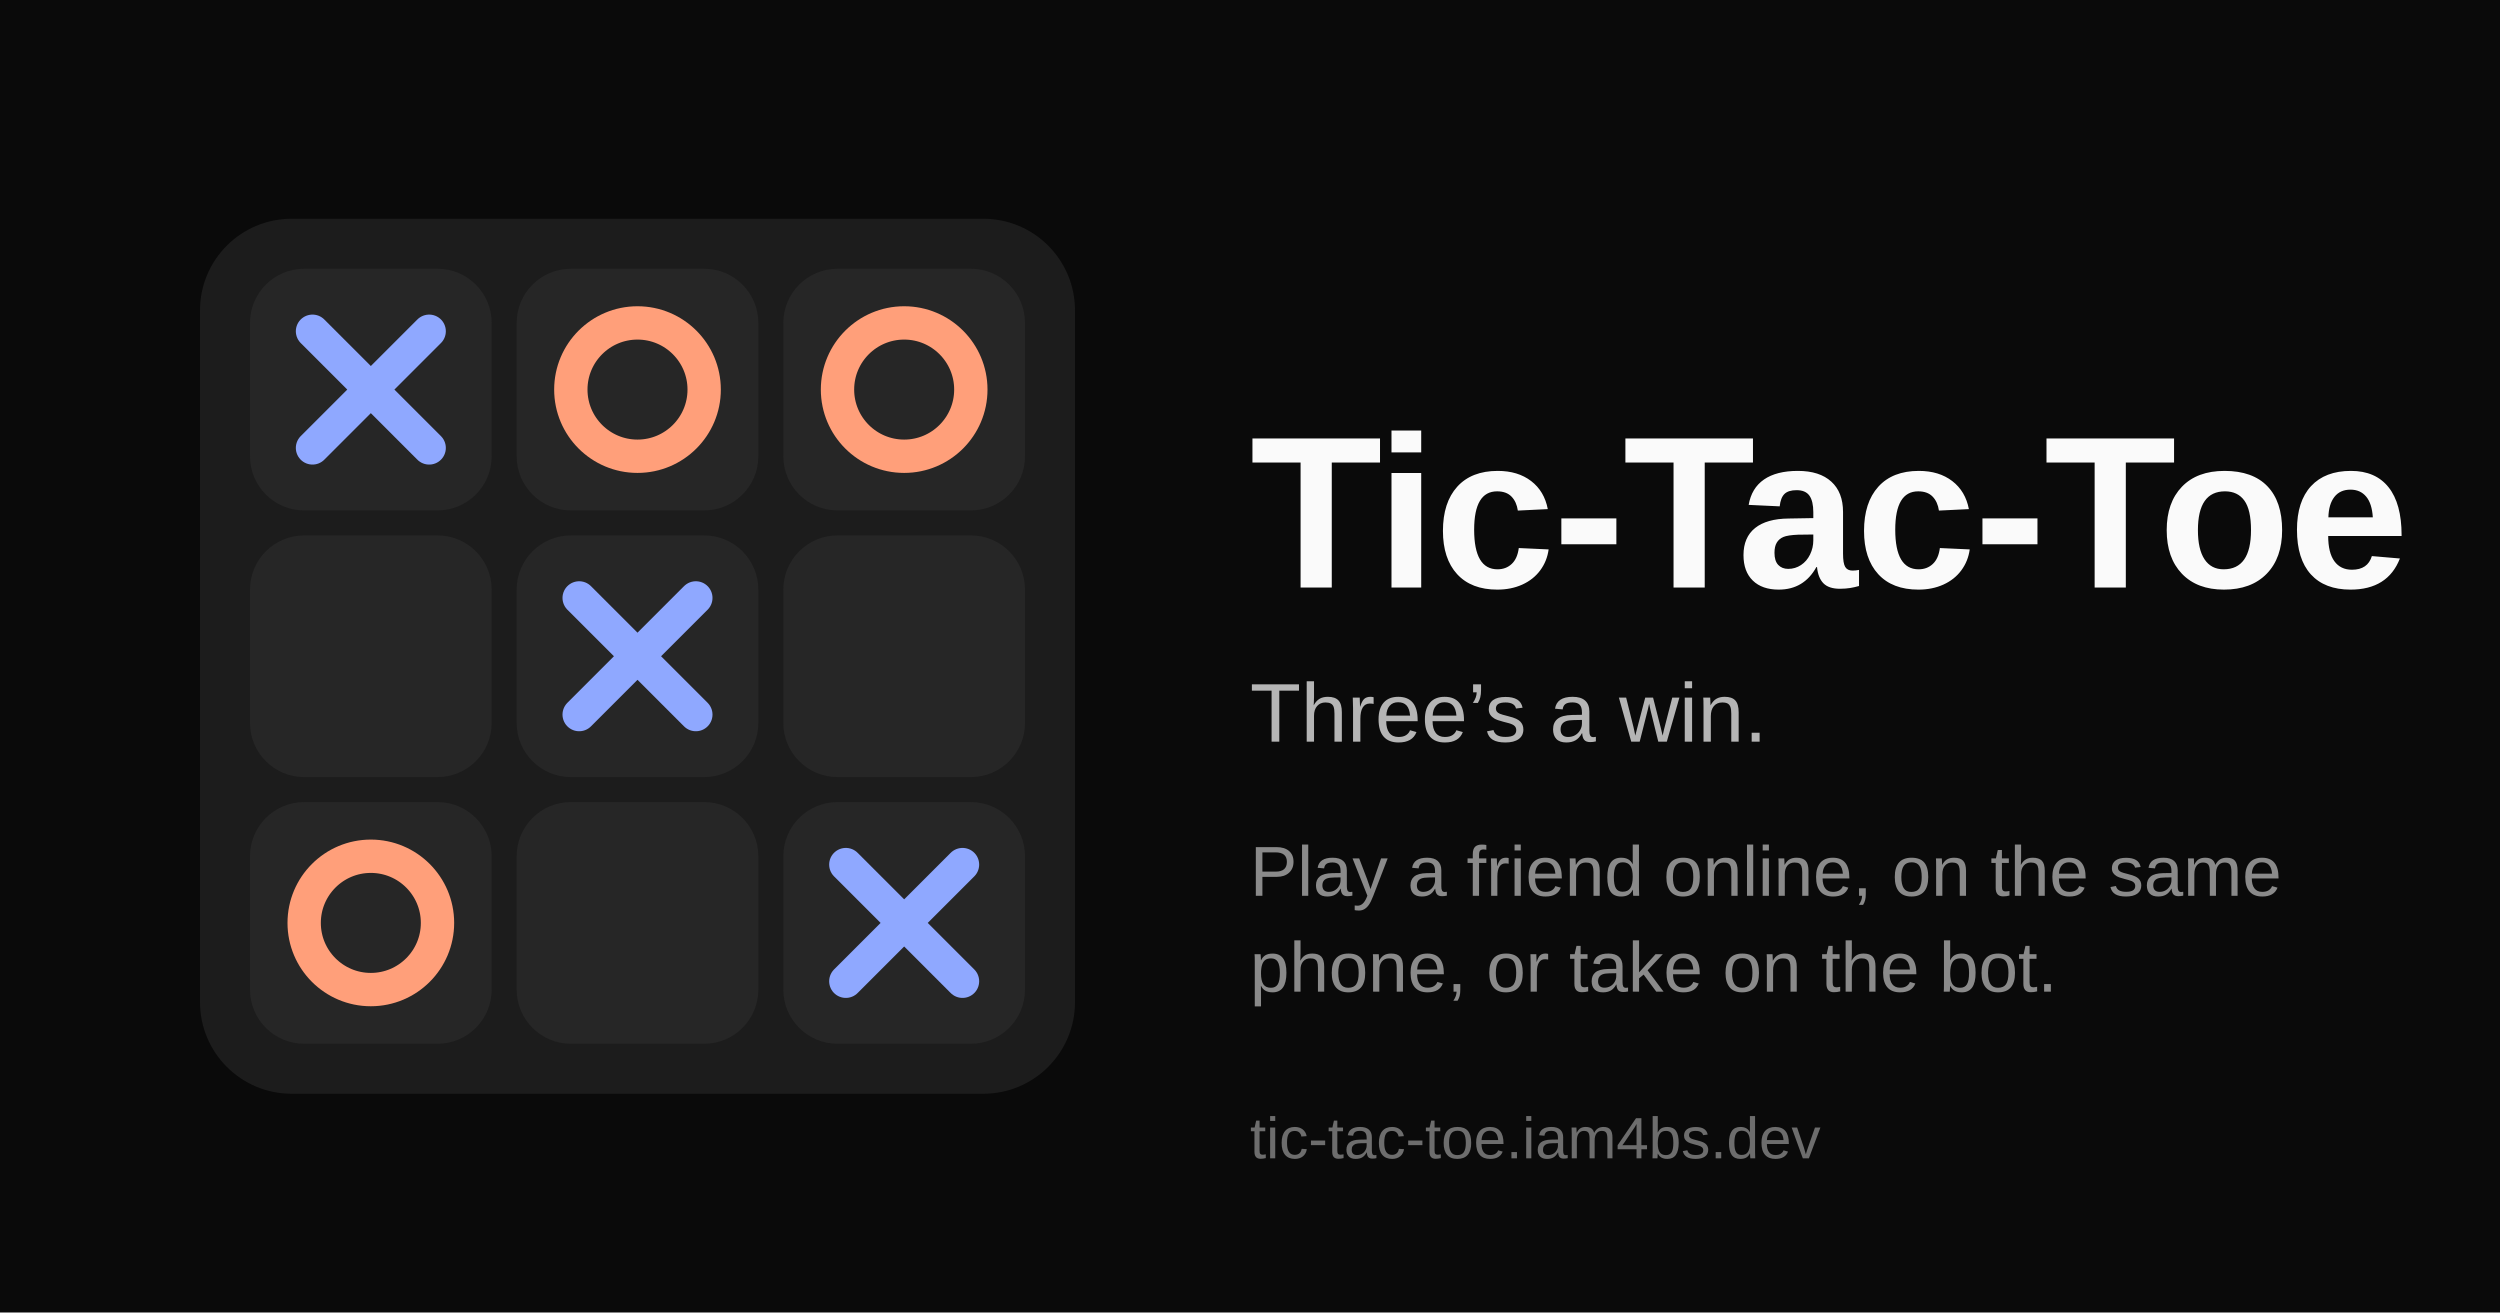
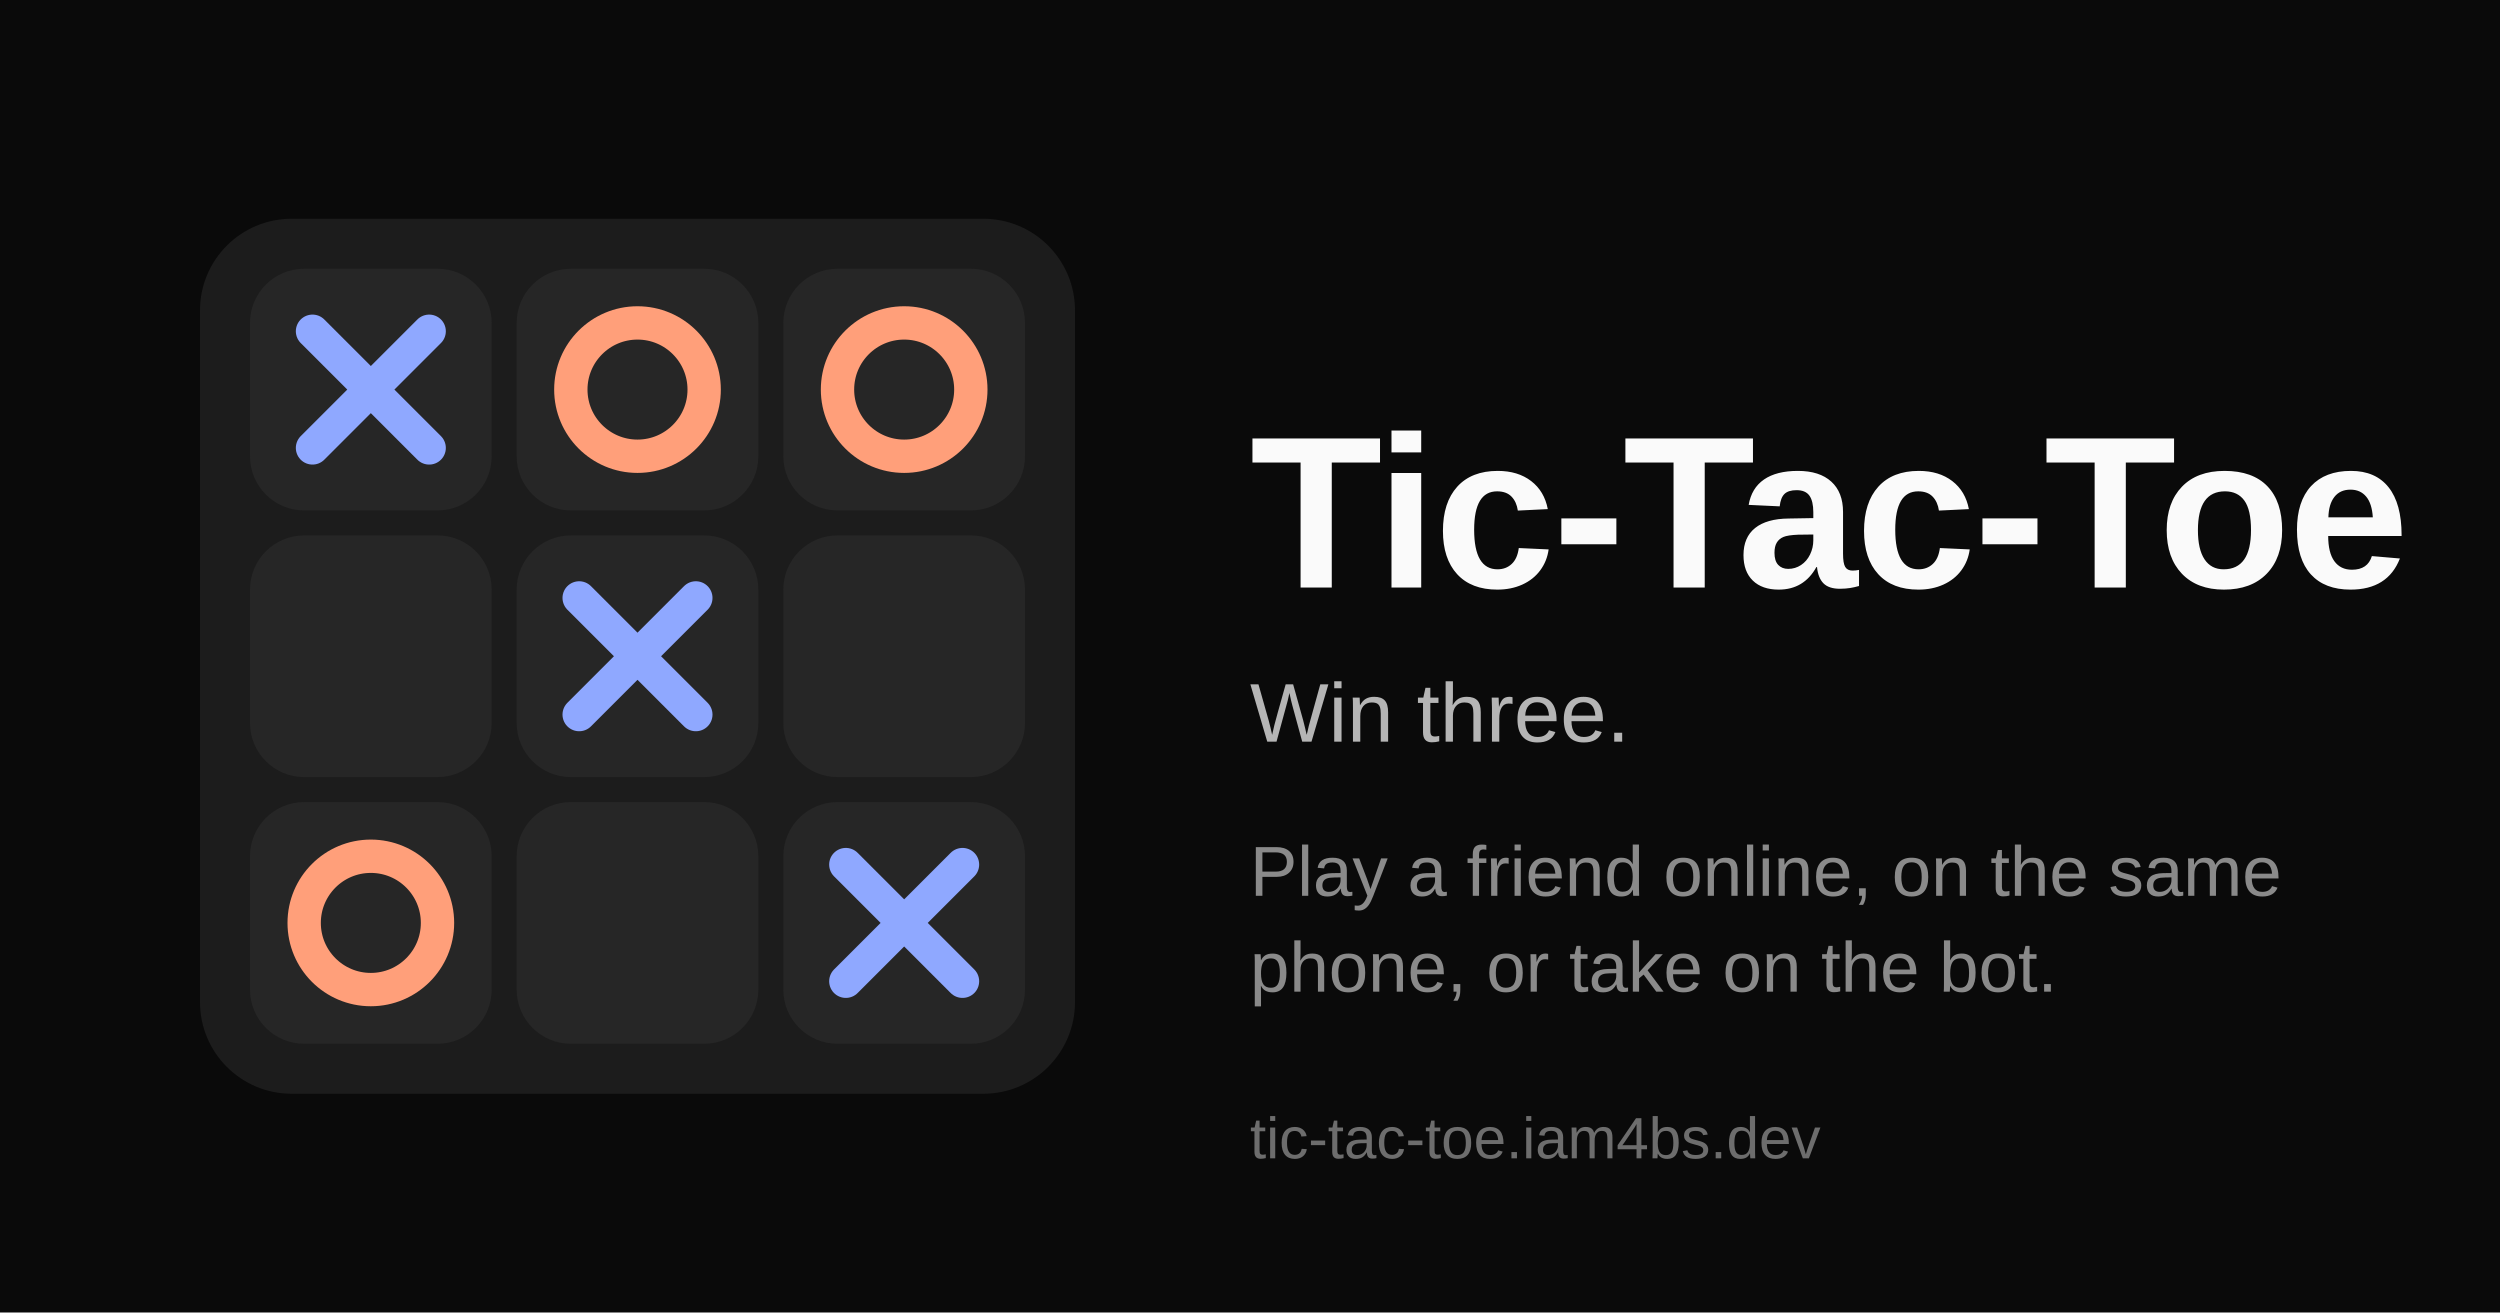
<svg xmlns="http://www.w3.org/2000/svg" width="1200" height="630" viewBox="0 0 1200 630">
  <rect width="1200" height="630" fill="#0a0a0a" />
  <g transform="translate(96 105)">
    <rect x="0" y="0" width="420" height="420" rx="44" fill="#1c1c1c" />
    <g fill="#262626">
      <rect x="24" y="24" width="116" height="116" rx="26" />
      <rect x="152" y="24" width="116" height="116" rx="26" />
      <rect x="280" y="24" width="116" height="116" rx="26" />
      <rect x="24" y="152" width="116" height="116" rx="26" />
      <rect x="152" y="152" width="116" height="116" rx="26" />
      <rect x="280" y="152" width="116" height="116" rx="26" />
      <rect x="24" y="280" width="116" height="116" rx="26" />
      <rect x="152" y="280" width="116" height="116" rx="26" />
      <rect x="280" y="280" width="116" height="116" rx="26" />
    </g>
    <g stroke="#8fa8ff" stroke-width="16" stroke-linecap="round" fill="none">
      <path d="M54 54 L110 110 M110 54 L54 110" />
      <path d="M182 182 L238 238 M238 182 L182 238" />
      <path d="M310 310 L366 366 M366 310 L310 366" />
    </g>
    <g stroke="#ff9f7a" stroke-width="16" fill="none">
      <circle cx="338" cy="82" r="32" />
      <circle cx="82" cy="338" r="32" />
      <circle cx="210" cy="82" r="32" />
    </g>
  </g>
  <g font-family="Nunito Variable, Nunito, -apple-system, 'Helvetica Neue', Arial, sans-serif" fill="#fafafa">
    <text x="600" y="282" font-family="Fredoka Variable, Fredoka, -apple-system, 'Helvetica Neue', Arial, sans-serif" font-size="104" font-weight="600" letter-spacing="-1">Tic-Tac-Toe</text>
-     <text x="600" y="356" font-size="40" fill="#b5b5b5">Three’s a win.</text>
+     <text x="600" y="356" font-size="40" fill="#b5b5b5">Win three.</text>
    <text x="600" y="430" font-size="34" fill="#8a8a8a">Play a friend online, on the same</text>
    <text x="600" y="476" font-size="34" fill="#8a8a8a">phone, or take on the bot.</text>
    <text x="600" y="556" font-size="28" fill="#6d6d6d">tic-tac-toe.iam4bs.dev</text>
  </g>
</svg>
